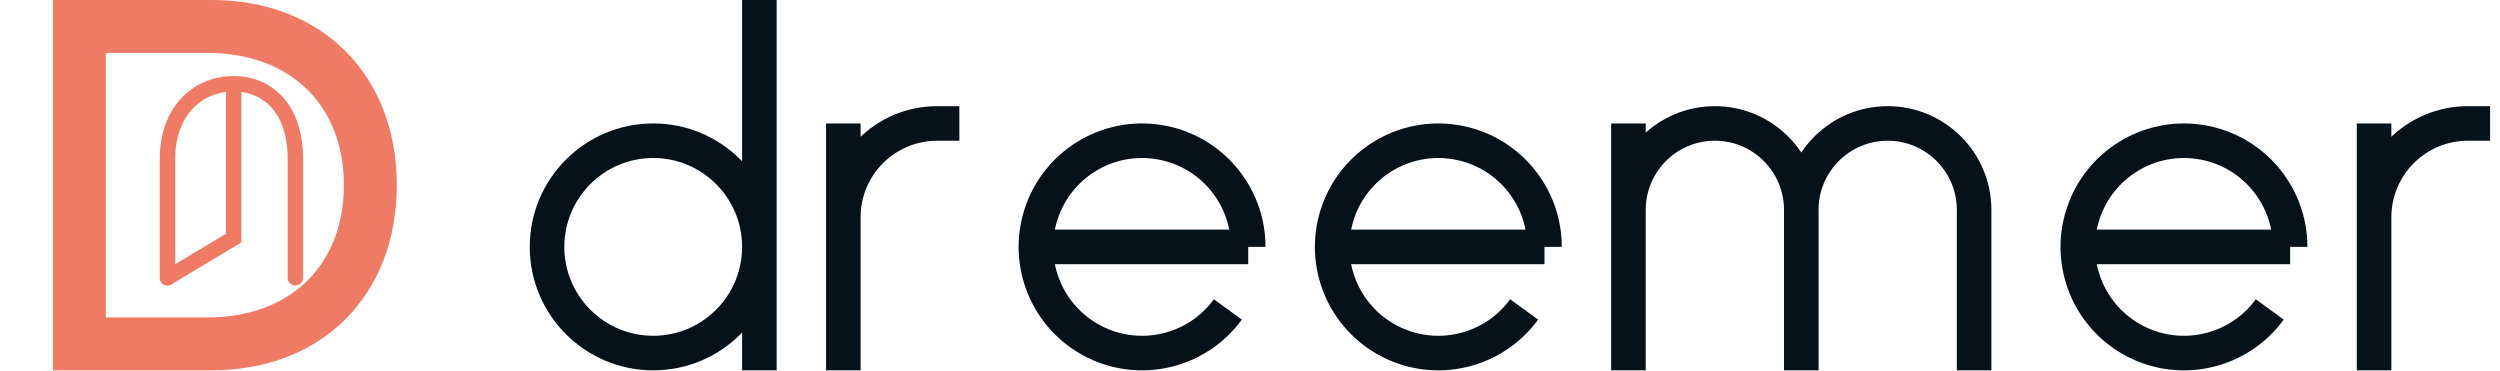
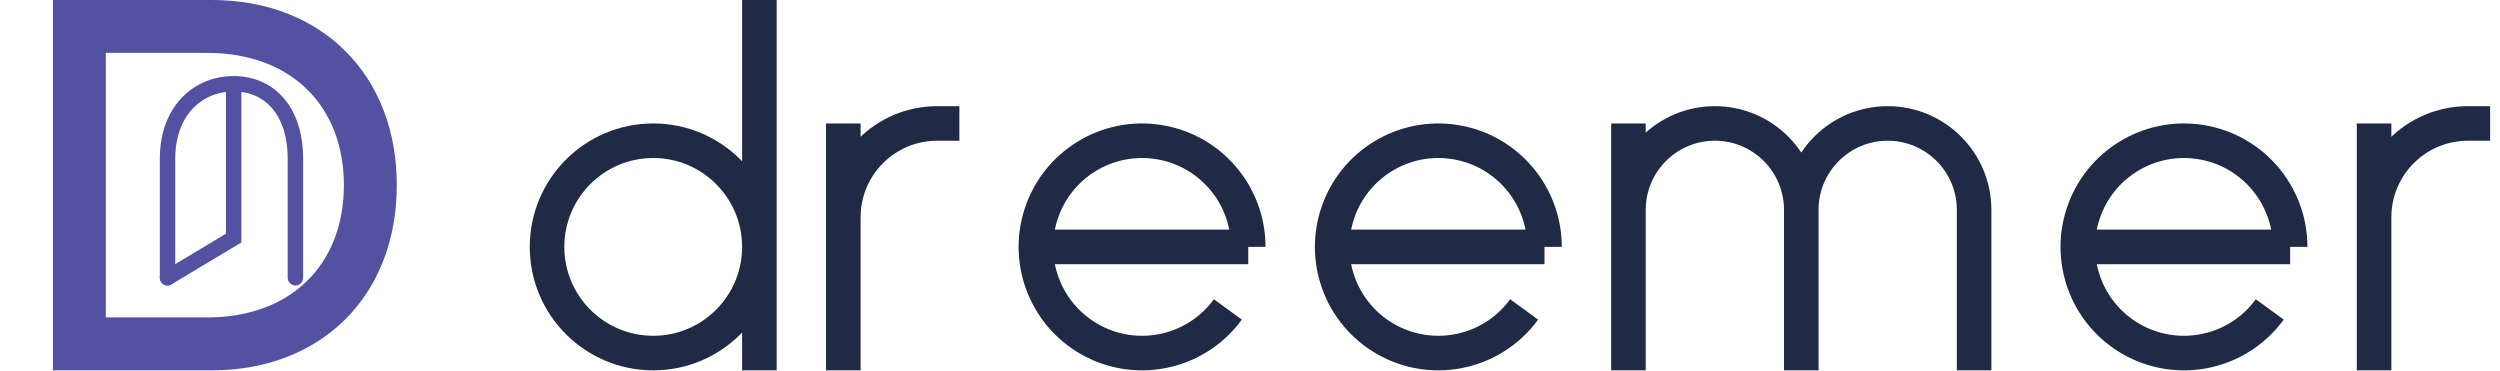
<svg xmlns="http://www.w3.org/2000/svg" viewBox="0 0 1012.571 150" role="img" aria-label="Dreemer">
  <g transform="translate(0 -14.29) scale(1.7857)">
-     <path d="M 12 8 H 48 C 73 8 90 25 90 50 C 90 75 73 92 48 92 H 12 Z M 24 20 V 80 H 47 C 66 80 78 68 78 50 C 78 32 66 20 47 20 Z" fill="#F07B64" fill-rule="evenodd" />
-     <g fill="none" stroke="#F07B64" stroke-width="3.5" stroke-linecap="round">
+     <path d="M 12 8 H 48 C 73 8 90 25 90 50 C 90 75 73 92 48 92 H 12 Z M 24 20 V 80 H 47 C 66 80 78 68 78 50 C 78 32 66 20 47 20 Z" fill="#5351A2" fill-rule="evenodd" />
+     <g fill="none" stroke="#5351A2" stroke-width="3.5" stroke-linecap="round">
      <path d="M 38 71 V 44 C 38 33 45 27 53 27 C 61 27 67 33 67 44 V 71" />
      <path d="M 38 71 L 53 62 V 29" />
    </g>
-     <g fill="none" stroke="#F07B64" stroke-width="2.4" stroke-linecap="round">
+     <g fill="none" stroke="#5351A2" stroke-width="2.4" stroke-linecap="round">

    </g>
  </g>
-   <g transform="translate(214.57 0)" fill="none" stroke="#061219" stroke-width="14" stroke-linejoin="round">
+   <g transform="translate(214.57 0)" fill="none" stroke="#202A44" stroke-width="14" stroke-linejoin="round">
    <path d="M 7 100 A 43 43 0 1 0 93 100 A 43 43 0 1 0 7 100 Z M 93 0 V 150" />
    <path d="M 127 150 V 50 M 127 88 A 38 38 0 0 1 165 50 H 174" />
    <path d="M 291 100 A 43 43 0 1 0 282.75 125.33 M 207 100 H 291" />
    <path d="M 411 100 A 43 43 0 1 0 402.75 125.33 M 327 100 H 411" />
    <path d="M 445 150 V 50 M 445 85 A 35 35 0 0 1 515 85 V 150 M 515 85 A 35 35 0 0 1 585 85 V 150" />
    <path d="M 713 100 A 43 43 0 1 0 704.75 125.33 M 629 100 H 713" />
    <path d="M 747 150 V 50 M 747 88 A 38 38 0 0 1 785 50 H 794" />
  </g>
</svg>
